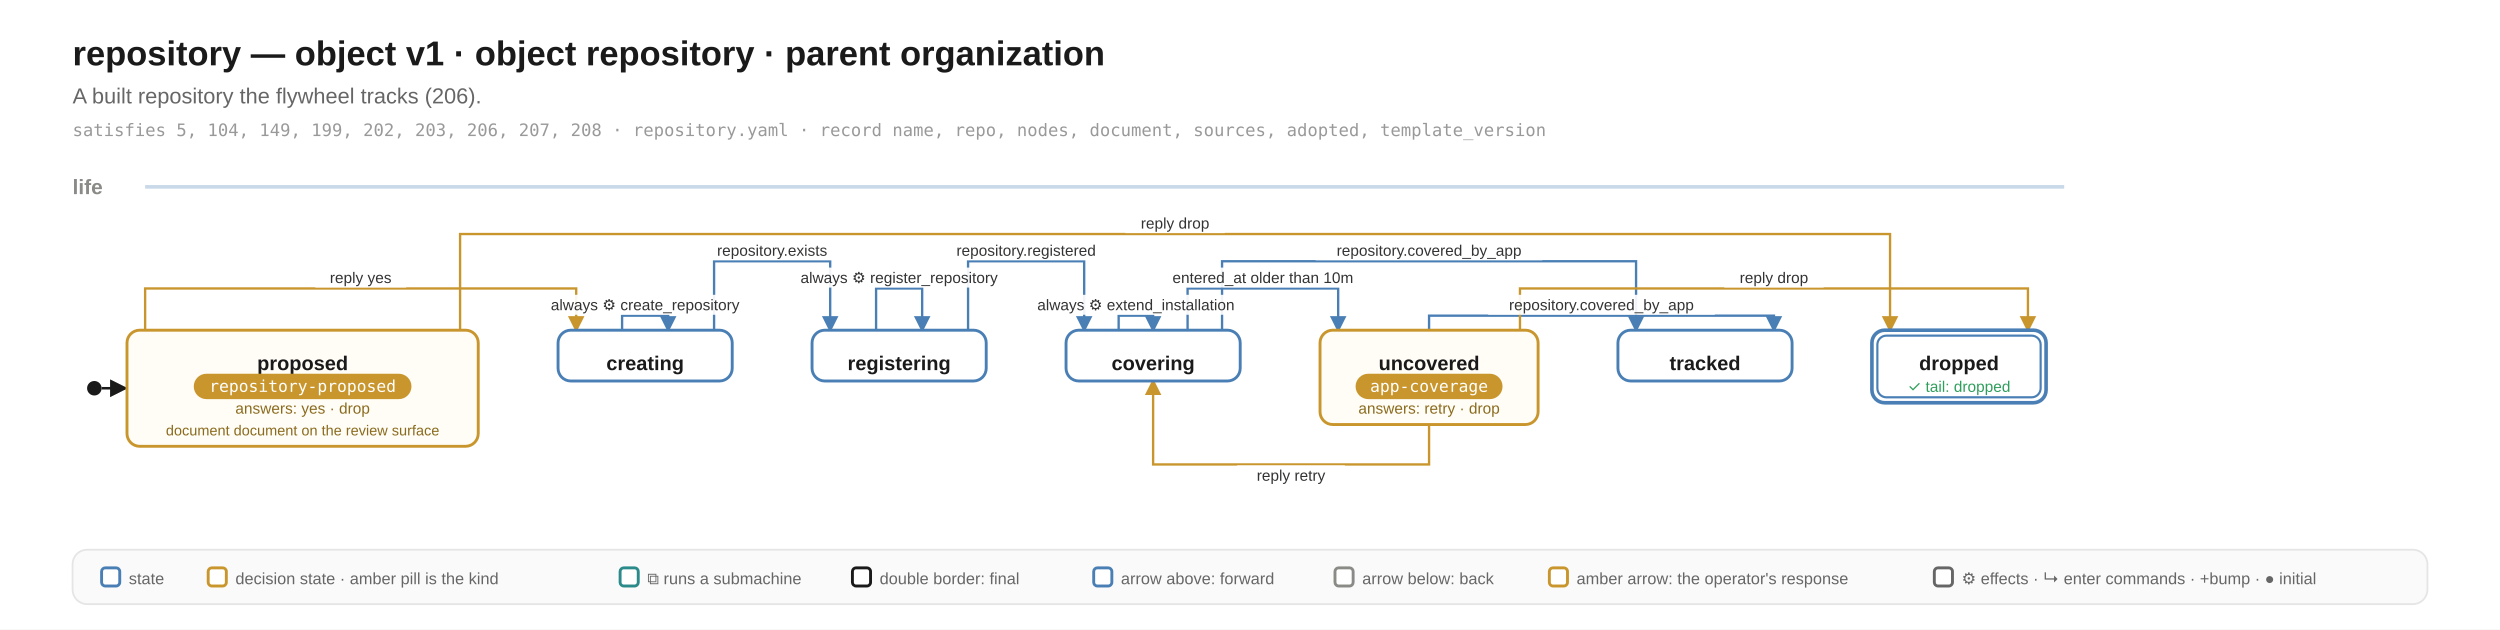
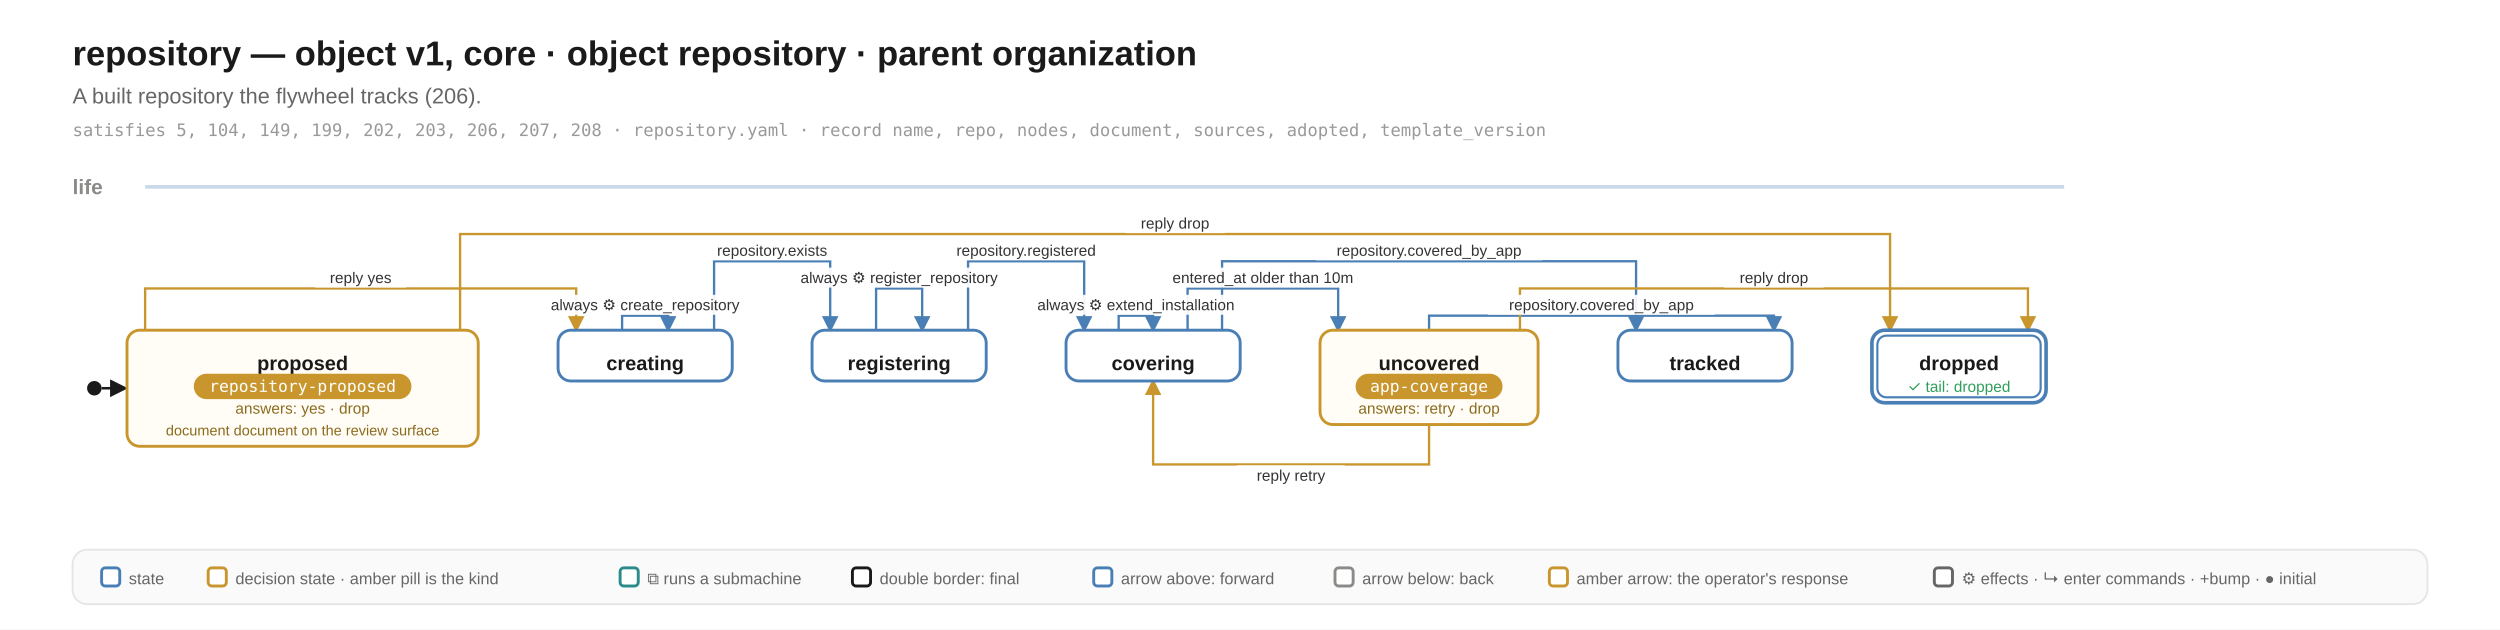
<svg xmlns="http://www.w3.org/2000/svg" width="1378" height="347" viewBox="0 0 1378 347" font-family="-apple-system, 'Helvetica Neue', Arial, sans-serif">
  <defs>
    <marker id="mB" viewBox="0 0 10 10" refX="8.5" refY="5" markerWidth="7" markerHeight="7" orient="auto-start-reverse">
      <path d="M0 0L10 5L0 10z" fill="#4a7fb5" />
    </marker>
    <marker id="mT" viewBox="0 0 10 10" refX="8.5" refY="5" markerWidth="7" markerHeight="7" orient="auto-start-reverse">
      <path d="M0 0L10 5L0 10z" fill="#2b8a8a" />
    </marker>
    <marker id="mG" viewBox="0 0 10 10" refX="8.5" refY="5" markerWidth="7" markerHeight="7" orient="auto-start-reverse">
      <path d="M0 0L10 5L0 10z" fill="#8a8a86" />
    </marker>
    <marker id="mA" viewBox="0 0 10 10" refX="8.5" refY="5" markerWidth="7" markerHeight="7" orient="auto-start-reverse">
      <path d="M0 0L10 5L0 10z" fill="#c9962e" />
    </marker>
    <marker id="mI" viewBox="0 0 10 10" refX="8.5" refY="5" markerWidth="7" markerHeight="7" orient="auto-start-reverse">
      <path d="M0 0L10 5L0 10z" fill="#1a1a1a" />
    </marker>
  </defs>
  <rect width="1378" height="347" fill="#fff" />
-   <text x="40" y="36" font-size="19" font-weight="700" fill="#1a1a1a">repository — object v1 · object repository · parent organization</text>
+   <text x="40" y="36" font-size="19" font-weight="700" fill="#1a1a1a">repository — object v1, core · object repository · parent organization</text>
  <text x="40" y="57" font-size="12" fill="#666">A built repository the flywheel tracks (206).</text>
  <text x="40" y="75" font-size="9.5" font-family="monospace" fill="#999">satisfies 5, 104, 149, 199, 202, 203, 206, 207, 208 · repository.yaml · record name, repo, nodes, document, sources, adopted, template_version</text>
  <text x="40" y="107" font-size="11.5" font-weight="700" fill="#8a8a86">life</text>
  <line x1="80" y1="103" x2="1137.775" y2="103" stroke="#4a7fb5" stroke-width="2" opacity="0.3" />
  <circle cx="52.0" cy="214.0" r="4" fill="#1a1a1a" />
  <line x1="56.0" y1="214.0" x2="69.0" y2="214.0" stroke="#1a1a1a" stroke-width="1.4" marker-end="url(#mI)" />
  <path d="M80.0,182.0 V159.0 H317.6 V182.0" fill="none" stroke="#c9962e" stroke-width="1.3" marker-end="url(#mA)" />
  <path d="M253.6,182.0 V129.0 H1041.8 V182.0" fill="none" stroke="#c9962e" stroke-width="1.3" marker-end="url(#mA)" />
  <path d="M393.6,182.0 V144.0 H457.6 V182.0" fill="none" stroke="#4a7fb5" stroke-width="1.3" marker-end="url(#mB)" />
  <path d="M342.9,182.0 V174.0 H368.3 V182.0" fill="none" stroke="#4a7fb5" stroke-width="1.3" marker-end="url(#mB)" />
  <path d="M533.6,182.0 V144.0 H597.6 V182.0" fill="none" stroke="#4a7fb5" stroke-width="1.3" marker-end="url(#mB)" />
  <path d="M482.9,182.0 V159.0 H508.3 V182.0" fill="none" stroke="#4a7fb5" stroke-width="1.3" marker-end="url(#mB)" />
  <path d="M673.6,182.0 V144.0 H901.8 V182.0" fill="none" stroke="#4a7fb5" stroke-width="1.3" marker-end="url(#mB)" />
  <path d="M654.6,182.0 V159.0 H737.6 V182.0" fill="none" stroke="#4a7fb5" stroke-width="1.3" marker-end="url(#mB)" />
  <path d="M616.6,182.0 V174.0 H635.6 V182.0" fill="none" stroke="#4a7fb5" stroke-width="1.3" marker-end="url(#mB)" />
  <path d="M787.7,182.0 V174.0 H977.8 V182.0" fill="none" stroke="#4a7fb5" stroke-width="1.3" marker-end="url(#mB)" />
  <path d="M787.7,234.0 V256.0 H635.6 V210.0" fill="none" stroke="#c9962e" stroke-width="1.3" marker-end="url(#mA)" />
  <path d="M837.8,182.0 V159.0 H1117.8 V182.0" fill="none" stroke="#c9962e" stroke-width="1.3" marker-end="url(#mA)" />
  <rect x="70.0" y="182.0" width="193.6" height="64.0" rx="7" fill="#fffdf6" stroke="#c9962e" stroke-width="1.6" />
  <text x="166.8" y="204.0" font-size="11" fill="#1a1a1a" text-anchor="middle" font-weight="700">proposed</text>
  <rect x="106.8" y="206.0" width="120.0" height="14" rx="7" fill="#c9962e" />
  <text x="166.8" y="216.0" font-size="9" font-family="monospace" fill="#fff" text-anchor="middle">repository-proposed</text>
  <text x="166.8" y="228.0" font-size="8.5" fill="#8a6a1d" text-anchor="middle">answers: yes · drop</text>
  <text x="166.8" y="240.0" font-size="8" fill="#8a6a1d" text-anchor="middle">document document on the review surface</text>
  <rect x="307.6" y="182.0" width="96.0" height="28.0" rx="7" fill="#fff" stroke="#4a7fb5" stroke-width="1.6" />
  <text x="355.6" y="204.0" font-size="11" fill="#1a1a1a" text-anchor="middle" font-weight="700">creating</text>
  <rect x="447.6" y="182.0" width="96.0" height="28.0" rx="7" fill="#fff" stroke="#4a7fb5" stroke-width="1.6" />
  <text x="495.6" y="204.0" font-size="11" fill="#1a1a1a" text-anchor="middle" font-weight="700">registering</text>
  <rect x="587.6" y="182.0" width="96.0" height="28.0" rx="7" fill="#fff" stroke="#4a7fb5" stroke-width="1.6" />
  <text x="635.6" y="204.0" font-size="11" fill="#1a1a1a" text-anchor="middle" font-weight="700">covering</text>
  <rect x="727.6" y="182.0" width="120.2" height="52.0" rx="7" fill="#fffdf6" stroke="#c9962e" stroke-width="1.6" />
  <text x="787.7" y="204.0" font-size="11" fill="#1a1a1a" text-anchor="middle" font-weight="700">uncovered</text>
  <rect x="747.2" y="206.0" width="81.0" height="14" rx="7" fill="#c9962e" />
  <text x="787.7" y="216.0" font-size="9" font-family="monospace" fill="#fff" text-anchor="middle">app-coverage</text>
  <text x="787.7" y="228.0" font-size="8.5" fill="#8a6a1d" text-anchor="middle">answers: retry · drop</text>
  <rect x="891.8" y="182.0" width="96.0" height="28.0" rx="7" fill="#fff" stroke="#4a7fb5" stroke-width="1.6" />
  <text x="939.8" y="204.0" font-size="11" fill="#1a1a1a" text-anchor="middle" font-weight="700">tracked</text>
  <rect x="1031.8" y="182.0" width="96.0" height="40.0" rx="7" fill="#fff" stroke="#4a7fb5" stroke-width="2" />
  <rect x="1034.8" y="185.0" width="90.0" height="34.0" rx="5" fill="none" stroke="#4a7fb5" stroke-width="1.2" />
  <text x="1079.8" y="204.0" font-size="11" fill="#1a1a1a" text-anchor="middle" font-weight="700">dropped</text>
  <text x="1079.8" y="216.0" font-size="8.5" fill="#2e9e5b" text-anchor="middle">✓ tail: dropped</text>
  <rect x="173.8" y="147.5" width="50.1" height="11" fill="#fff" opacity="0.92" />
  <text x="198.8" y="156.0" font-size="8.5" fill="#333" text-anchor="middle">reply yes</text>
  <rect x="620.3" y="117.5" width="54.8" height="11" fill="#fff" opacity="0.92" />
  <text x="647.7" y="126.0" font-size="8.5" fill="#333" text-anchor="middle">reply drop</text>
  <rect x="381.9" y="132.5" width="87.5" height="11" fill="#fff" opacity="0.92" />
  <text x="425.6" y="141.0" font-size="8.5" fill="#333" text-anchor="middle">repository.exists</text>
  <rect x="290.8" y="162.5" width="129.6" height="11" fill="#fff" opacity="0.92" />
  <text x="355.6" y="171.0" font-size="8.5" fill="#333" text-anchor="middle">always ⚙ create_repository</text>
  <rect x="512.5" y="132.5" width="106.2" height="11" fill="#fff" opacity="0.92" />
  <text x="565.6" y="141.0" font-size="8.5" fill="#333" text-anchor="middle">repository.registered</text>
  <rect x="426.2" y="147.5" width="138.9" height="11" fill="#fff" opacity="0.92" />
  <text x="495.6" y="156.0" font-size="8.5" fill="#333" text-anchor="middle">always ⚙ register_repository</text>
  <rect x="725.2" y="132.5" width="124.9" height="11" fill="#fff" opacity="0.92" />
  <text x="787.7" y="141.0" font-size="8.5" fill="#333" text-anchor="middle">repository.covered_by_app</text>
  <rect x="633.7" y="147.5" width="124.9" height="11" fill="#fff" opacity="0.92" />
  <text x="696.1" y="156.0" font-size="8.5" fill="#333" text-anchor="middle">entered_at older than 10m</text>
  <rect x="556.6" y="162.5" width="138.9" height="11" fill="#fff" opacity="0.92" />
  <text x="626.1" y="171.0" font-size="8.5" fill="#333" text-anchor="middle">always ⚙ extend_installation</text>
  <rect x="820.3" y="162.5" width="124.9" height="11" fill="#fff" opacity="0.92" />
  <text x="882.7" y="171.0" font-size="8.5" fill="#333" text-anchor="middle">repository.covered_by_app</text>
  <rect x="681.9" y="256.5" width="59.4" height="11" fill="#fff" opacity="0.92" />
  <text x="711.6" y="265.0" font-size="8.5" fill="#333" text-anchor="middle">reply retry</text>
  <rect x="950.4" y="147.5" width="54.8" height="11" fill="#fff" opacity="0.92" />
  <text x="977.8" y="156.0" font-size="8.5" fill="#333" text-anchor="middle">reply drop</text>
  <rect x="40" y="303" width="1298" height="30" rx="8" fill="#fafafa" stroke="#e5e5e5" />
  <rect x="56" y="313" width="10" height="10" rx="2" fill="#fff" stroke="#4a7fb5" stroke-width="1.6" />
  <text x="71" y="322" font-size="9" fill="#666">state</text>
  <rect x="114.75" y="313" width="10" height="10" rx="2" fill="#fff" stroke="#c9962e" stroke-width="1.6" />
  <text x="129.75" y="322" font-size="9" fill="#666">decision state · amber pill is the kind</text>
  <rect x="341.8" y="313" width="10" height="10" rx="2" fill="#fff" stroke="#2b8a8a" stroke-width="1.6" />
  <text x="356.8" y="322" font-size="9" fill="#666">⧉ runs a submachine</text>
  <rect x="469.85" y="313" width="10" height="10" rx="2" fill="#fff" stroke="#1a1a1a" stroke-width="1.6" />
  <text x="484.85" y="322" font-size="9" fill="#666">double border: final</text>
  <rect x="602.85" y="313" width="10" height="10" rx="2" fill="#fff" stroke="#4a7fb5" stroke-width="1.6" />
  <text x="617.85" y="322" font-size="9" fill="#666">arrow above: forward</text>
  <rect x="735.85" y="313" width="10" height="10" rx="2" fill="#fff" stroke="#8a8a86" stroke-width="1.6" />
  <text x="750.85" y="322" font-size="9" fill="#666">arrow below: back</text>
  <rect x="854.0" y="313" width="10" height="10" rx="2" fill="#fff" stroke="#c9962e" stroke-width="1.6" />
  <text x="869.0" y="322" font-size="9" fill="#666">amber arrow: the operator's response</text>
  <rect x="1066.2" y="313" width="10" height="10" rx="2" fill="#fff" stroke="#666" stroke-width="1.6" />
  <text x="1081.2" y="322" font-size="9" fill="#666">⚙ effects · ↳ enter commands · +bump · ● initial</text>
</svg>
